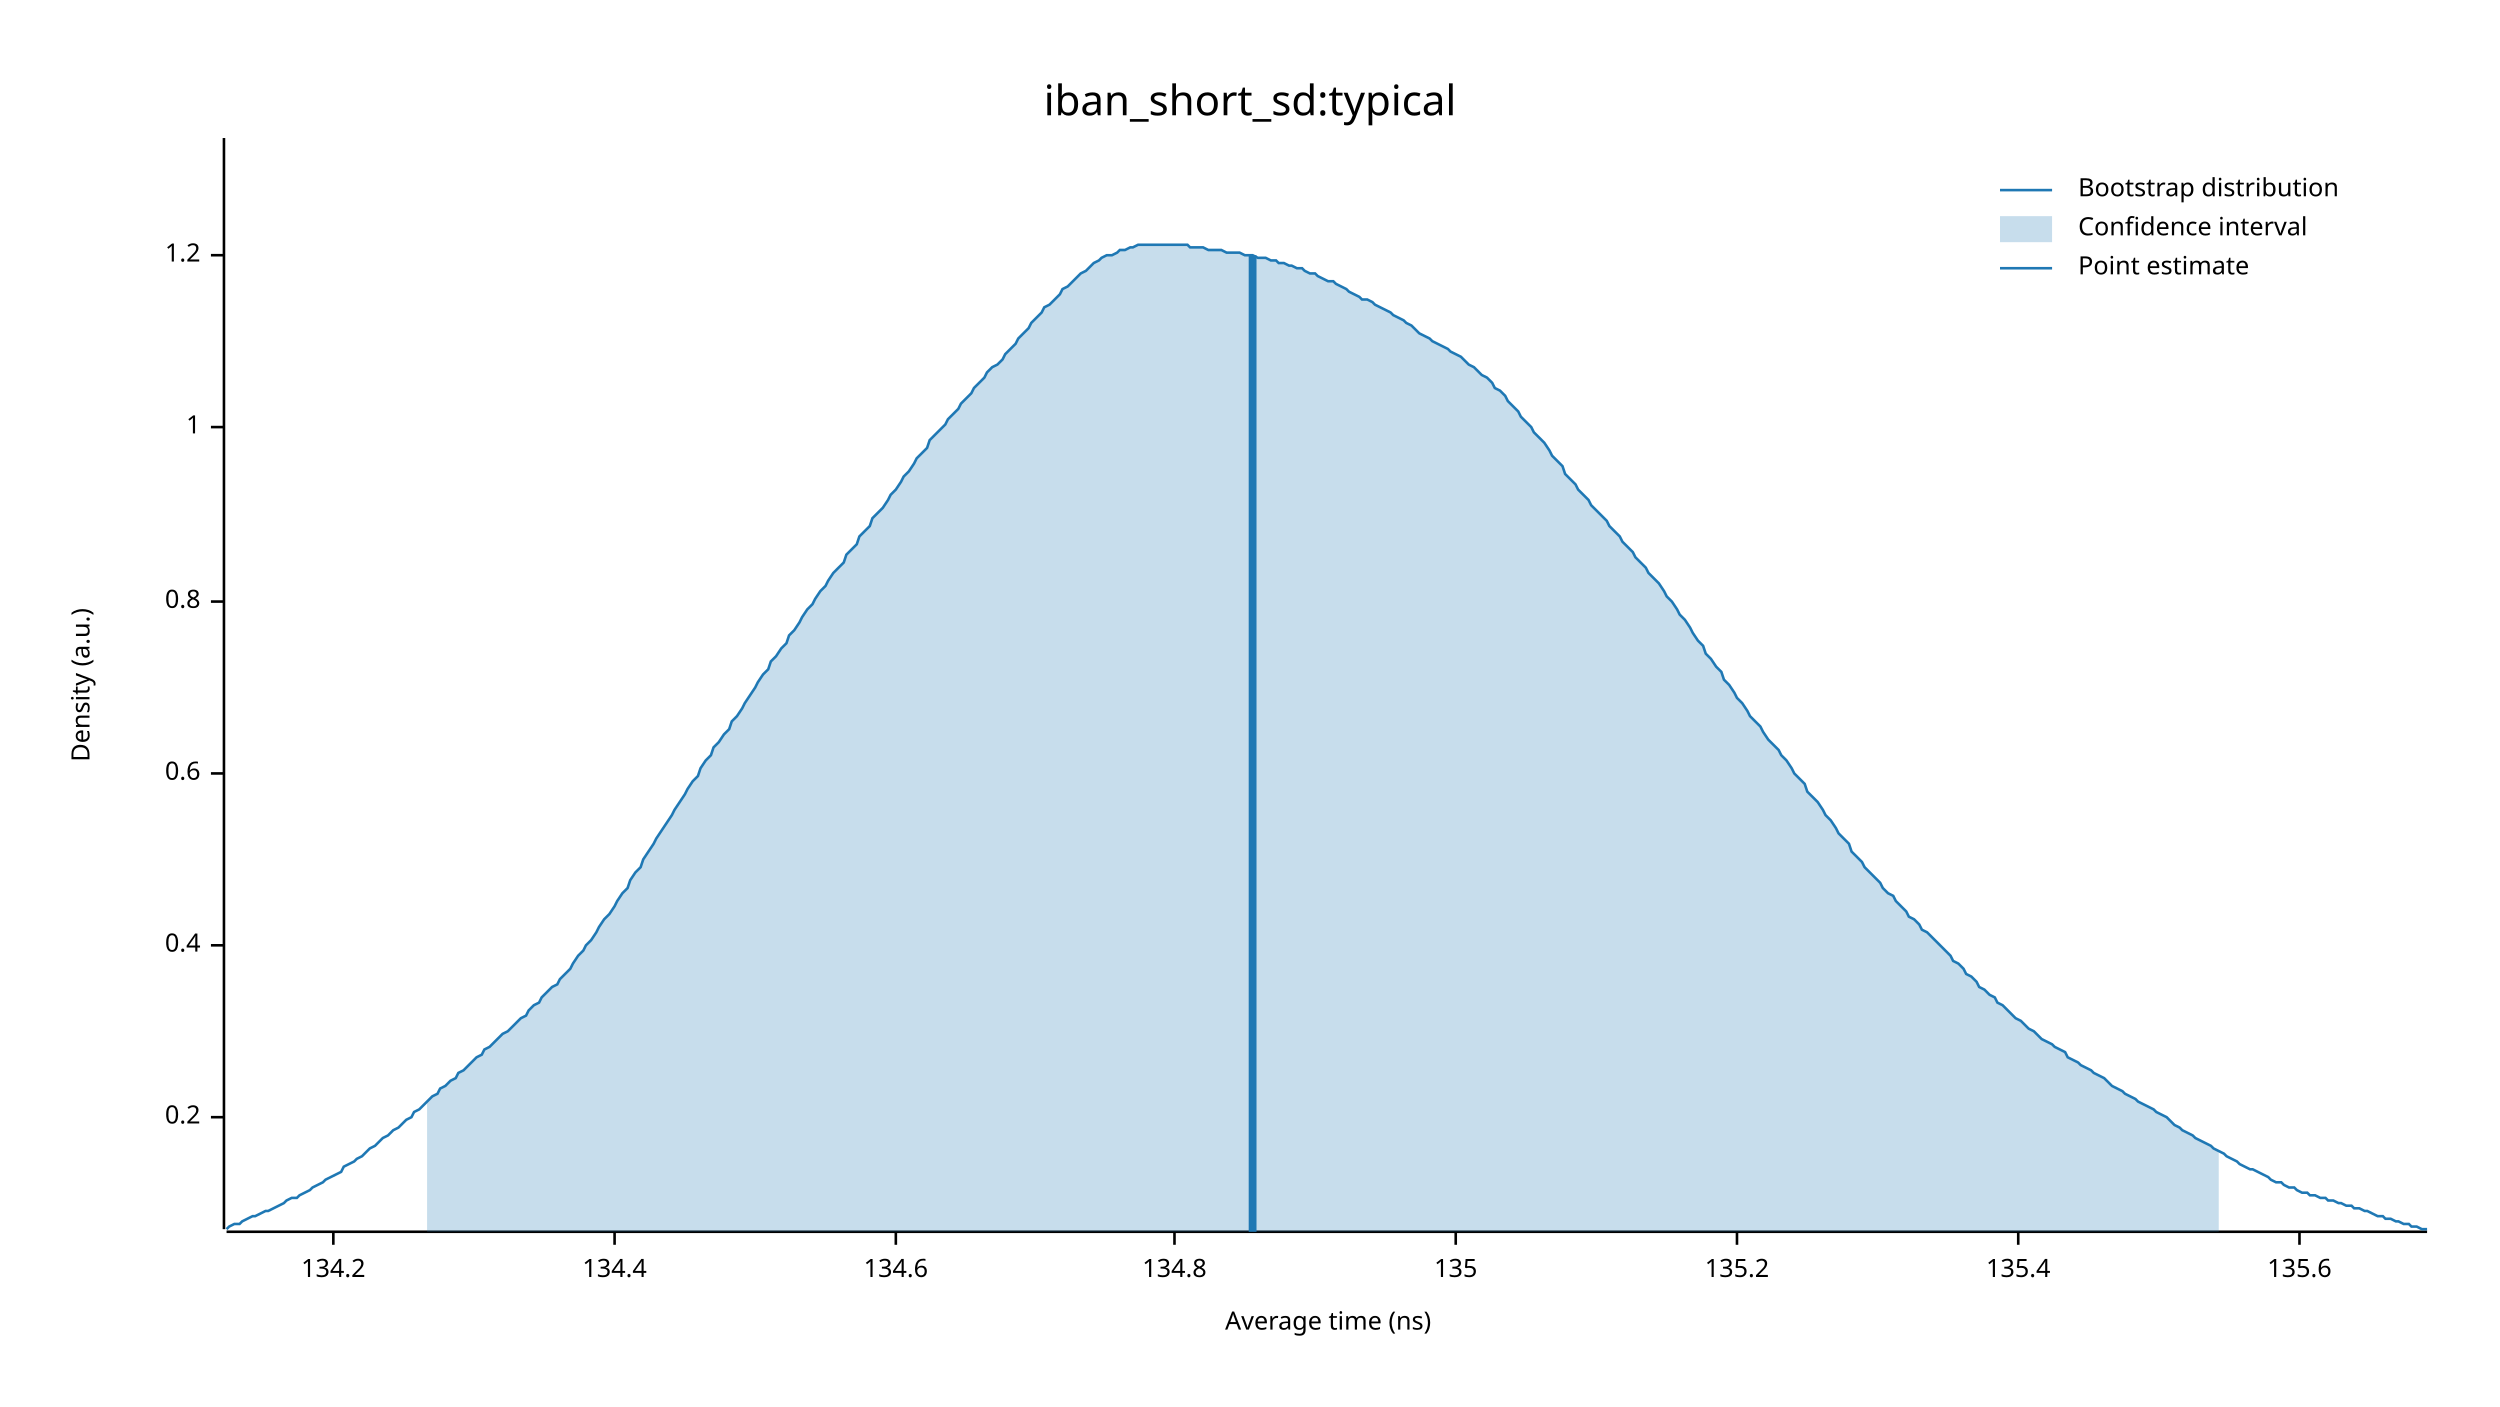
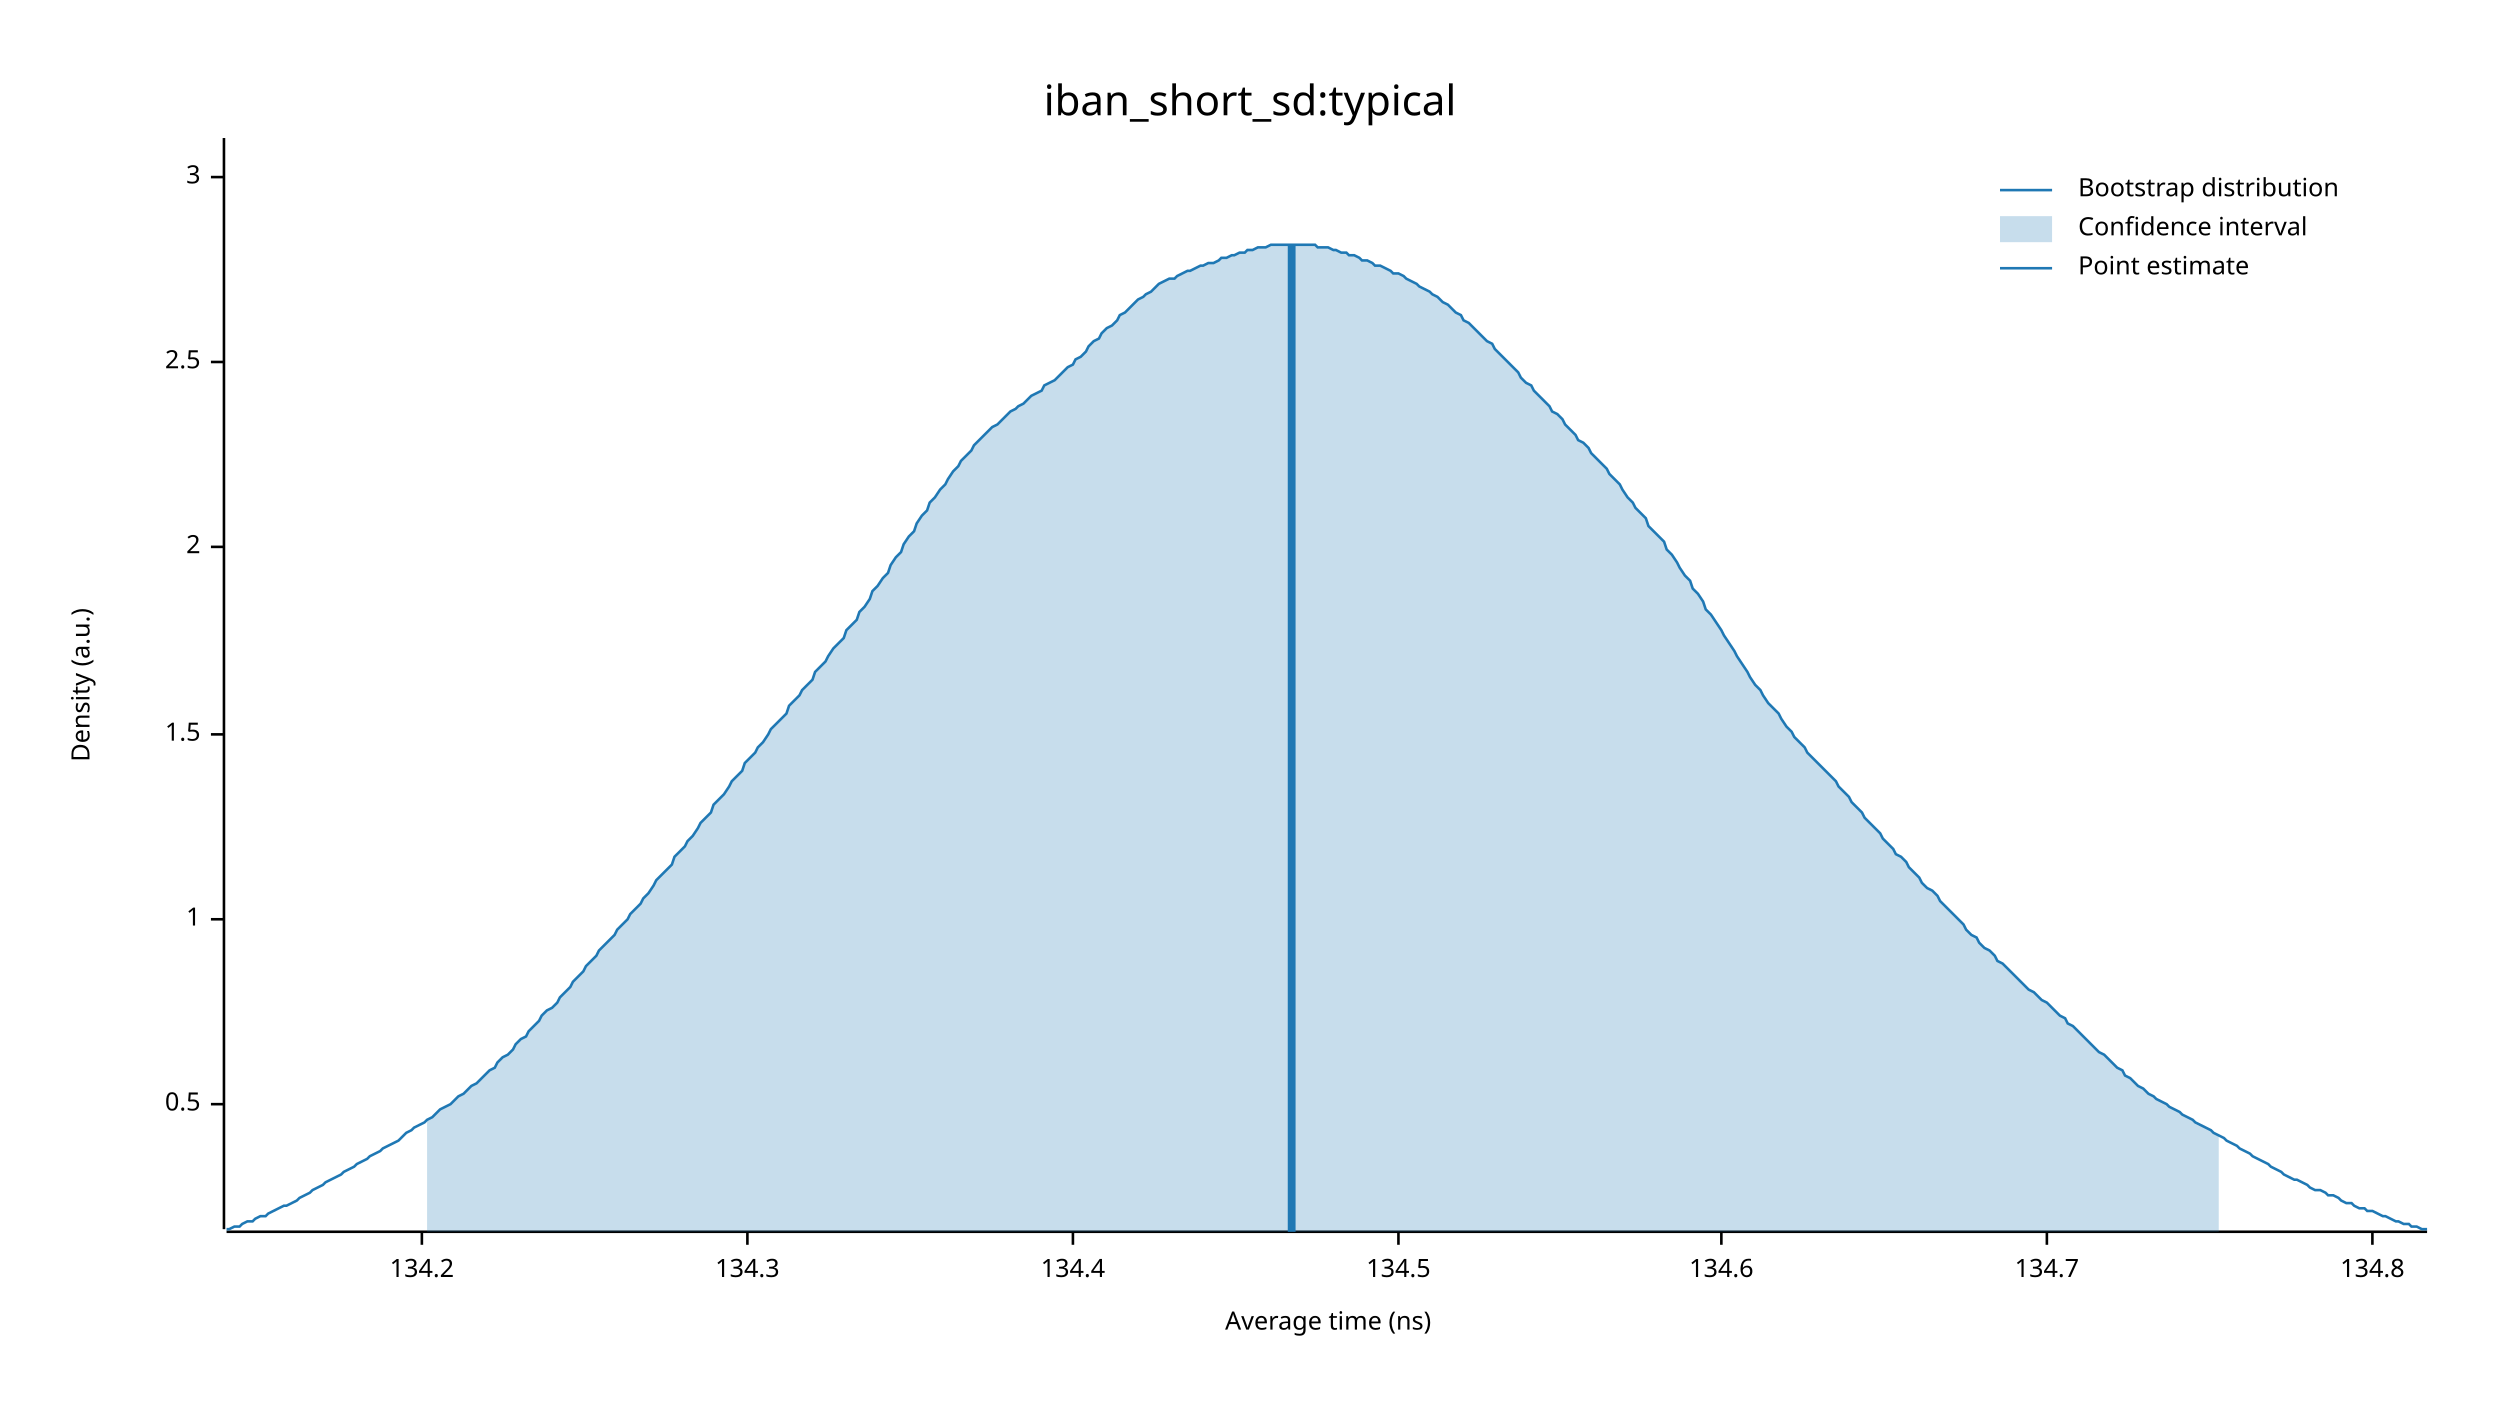
<svg xmlns="http://www.w3.org/2000/svg" width="960" height="540" viewBox="0 0 960 540">
  <text x="480" y="32" dy="0.76em" text-anchor="middle" font-family="sans-serif" font-size="16.129" opacity="1" fill="#000000">
iban_short_sd:typical
</text>
  <text x="27" y="263" dy="0.76em" text-anchor="middle" font-family="sans-serif" font-size="9.677" opacity="1" fill="#000000" transform="rotate(270, 27, 263)">
Density (a.u.)
</text>
  <text x="510" y="513" dy="-0.5ex" text-anchor="middle" font-family="sans-serif" font-size="9.677" opacity="1" fill="#000000">
Average time (ns)
</text>
  <polyline fill="none" opacity="1" stroke="#000000" stroke-width="1" points="86,53 86,472 " />
-   <text x="77" y="429" dy="0.5ex" text-anchor="end" font-family="sans-serif" font-size="9.677" opacity="1" fill="#000000">
- 0.2
+   <text x="77" y="424" dy="0.5ex" text-anchor="end" font-family="sans-serif" font-size="9.677" opacity="1" fill="#000000">
+ 0.5
</text>
-   <polyline fill="none" opacity="1" stroke="#000000" stroke-width="1" points="81,429 86,429 " />
-   <text x="77" y="363" dy="0.5ex" text-anchor="end" font-family="sans-serif" font-size="9.677" opacity="1" fill="#000000">
- 0.4
- </text>
-   <polyline fill="none" opacity="1" stroke="#000000" stroke-width="1" points="81,363 86,363 " />
-   <text x="77" y="297" dy="0.5ex" text-anchor="end" font-family="sans-serif" font-size="9.677" opacity="1" fill="#000000">
- 0.6
- </text>
-   <polyline fill="none" opacity="1" stroke="#000000" stroke-width="1" points="81,297 86,297 " />
-   <text x="77" y="231" dy="0.5ex" text-anchor="end" font-family="sans-serif" font-size="9.677" opacity="1" fill="#000000">
- 0.8
- </text>
-   <polyline fill="none" opacity="1" stroke="#000000" stroke-width="1" points="81,231 86,231 " />
-   <text x="77" y="164" dy="0.5ex" text-anchor="end" font-family="sans-serif" font-size="9.677" opacity="1" fill="#000000">
+   <polyline fill="none" opacity="1" stroke="#000000" stroke-width="1" points="81,424 86,424 " />
+   <text x="77" y="353" dy="0.5ex" text-anchor="end" font-family="sans-serif" font-size="9.677" opacity="1" fill="#000000">
1
</text>
-   <polyline fill="none" opacity="1" stroke="#000000" stroke-width="1" points="81,164 86,164 " />
-   <text x="77" y="98" dy="0.5ex" text-anchor="end" font-family="sans-serif" font-size="9.677" opacity="1" fill="#000000">
- 1.2
+   <polyline fill="none" opacity="1" stroke="#000000" stroke-width="1" points="81,353 86,353 " />
+   <text x="77" y="282" dy="0.5ex" text-anchor="end" font-family="sans-serif" font-size="9.677" opacity="1" fill="#000000">
+ 1.5
</text>
-   <polyline fill="none" opacity="1" stroke="#000000" stroke-width="1" points="81,98 86,98 " />
+   <polyline fill="none" opacity="1" stroke="#000000" stroke-width="1" points="81,282 86,282 " />
+   <text x="77" y="210" dy="0.5ex" text-anchor="end" font-family="sans-serif" font-size="9.677" opacity="1" fill="#000000">
+ 2
+ </text>
+   <polyline fill="none" opacity="1" stroke="#000000" stroke-width="1" points="81,210 86,210 " />
+   <text x="77" y="139" dy="0.5ex" text-anchor="end" font-family="sans-serif" font-size="9.677" opacity="1" fill="#000000">
+ 2.5
+ </text>
+   <polyline fill="none" opacity="1" stroke="#000000" stroke-width="1" points="81,139 86,139 " />
+   <text x="77" y="68" dy="0.5ex" text-anchor="end" font-family="sans-serif" font-size="9.677" opacity="1" fill="#000000">
+ 3
+ </text>
+   <polyline fill="none" opacity="1" stroke="#000000" stroke-width="1" points="81,68 86,68 " />
  <polyline fill="none" opacity="1" stroke="#000000" stroke-width="1" points="87,473 932,473 " />
-   <text x="128" y="483" dy="0.76em" text-anchor="middle" font-family="sans-serif" font-size="9.677" opacity="1" fill="#000000">
+   <text x="162" y="483" dy="0.76em" text-anchor="middle" font-family="sans-serif" font-size="9.677" opacity="1" fill="#000000">
134.2
</text>
-   <polyline fill="none" opacity="1" stroke="#000000" stroke-width="1" points="128,473 128,478 " />
-   <text x="236" y="483" dy="0.76em" text-anchor="middle" font-family="sans-serif" font-size="9.677" opacity="1" fill="#000000">
+   <polyline fill="none" opacity="1" stroke="#000000" stroke-width="1" points="162,473 162,478 " />
+   <text x="287" y="483" dy="0.76em" text-anchor="middle" font-family="sans-serif" font-size="9.677" opacity="1" fill="#000000">
+ 134.3
+ </text>
+   <polyline fill="none" opacity="1" stroke="#000000" stroke-width="1" points="287,473 287,478 " />
+   <text x="412" y="483" dy="0.76em" text-anchor="middle" font-family="sans-serif" font-size="9.677" opacity="1" fill="#000000">
134.4
</text>
-   <polyline fill="none" opacity="1" stroke="#000000" stroke-width="1" points="236,473 236,478 " />
-   <text x="344" y="483" dy="0.76em" text-anchor="middle" font-family="sans-serif" font-size="9.677" opacity="1" fill="#000000">
+   <polyline fill="none" opacity="1" stroke="#000000" stroke-width="1" points="412,473 412,478 " />
+   <text x="537" y="483" dy="0.76em" text-anchor="middle" font-family="sans-serif" font-size="9.677" opacity="1" fill="#000000">
+ 134.5
+ </text>
+   <polyline fill="none" opacity="1" stroke="#000000" stroke-width="1" points="537,473 537,478 " />
+   <text x="661" y="483" dy="0.76em" text-anchor="middle" font-family="sans-serif" font-size="9.677" opacity="1" fill="#000000">
134.6
</text>
-   <polyline fill="none" opacity="1" stroke="#000000" stroke-width="1" points="344,473 344,478 " />
-   <text x="451" y="483" dy="0.76em" text-anchor="middle" font-family="sans-serif" font-size="9.677" opacity="1" fill="#000000">
+   <polyline fill="none" opacity="1" stroke="#000000" stroke-width="1" points="661,473 661,478 " />
+   <text x="786" y="483" dy="0.76em" text-anchor="middle" font-family="sans-serif" font-size="9.677" opacity="1" fill="#000000">
+ 134.7
+ </text>
+   <polyline fill="none" opacity="1" stroke="#000000" stroke-width="1" points="786,473 786,478 " />
+   <text x="911" y="483" dy="0.76em" text-anchor="middle" font-family="sans-serif" font-size="9.677" opacity="1" fill="#000000">
134.8
</text>
-   <polyline fill="none" opacity="1" stroke="#000000" stroke-width="1" points="451,473 451,478 " />
-   <text x="559" y="483" dy="0.76em" text-anchor="middle" font-family="sans-serif" font-size="9.677" opacity="1" fill="#000000">
- 135
- </text>
-   <polyline fill="none" opacity="1" stroke="#000000" stroke-width="1" points="559,473 559,478 " />
-   <text x="667" y="483" dy="0.76em" text-anchor="middle" font-family="sans-serif" font-size="9.677" opacity="1" fill="#000000">
- 135.2
- </text>
-   <polyline fill="none" opacity="1" stroke="#000000" stroke-width="1" points="667,473 667,478 " />
-   <text x="775" y="483" dy="0.76em" text-anchor="middle" font-family="sans-serif" font-size="9.677" opacity="1" fill="#000000">
- 135.4
- </text>
-   <polyline fill="none" opacity="1" stroke="#000000" stroke-width="1" points="775,473 775,478 " />
-   <text x="883" y="483" dy="0.76em" text-anchor="middle" font-family="sans-serif" font-size="9.677" opacity="1" fill="#000000">
- 135.6
- </text>
-   <polyline fill="none" opacity="1" stroke="#000000" stroke-width="1" points="883,473 883,478 " />
-   <polyline fill="none" opacity="1" stroke="#1F78B4" stroke-width="1" points="87,472 88,471 90,470 92,470 93,469 95,468 97,467 98,467 100,466 102,465 103,465 105,464 107,463 109,462 110,461 112,460 114,460 115,459 117,458 119,457 120,456 122,455 124,454 125,453 127,452 129,451 131,450 132,448 134,447 136,446 137,445 139,444 141,442 142,441 144,440 146,438 147,437 149,436 151,434 153,433 154,432 156,430 158,429 159,427 161,426 163,424 164,423 166,421 168,420 169,418 171,417 173,415 175,414 176,412 178,411 180,409 181,408 183,406 185,405 186,403 188,402 190,400 191,399 193,397 195,396 197,394 198,393 200,391 202,390 203,388 205,386 207,385 208,383 210,381 212,379 214,378 215,376 217,374 219,372 220,370 222,367 224,365 225,363 227,361 229,358 230,356 232,353 234,351 236,348 237,346 239,343 241,341 242,338 244,335 246,333 247,330 249,327 251,324 252,322 254,319 256,316 258,313 259,311 261,308 263,305 264,303 266,300 268,298 269,295 271,292 273,290 274,287 276,285 278,282 280,280 281,277 283,275 285,272 286,270 288,267 290,264 291,262 293,259 295,257 296,254 298,252 300,249 302,247 303,244 305,242 307,239 308,237 310,234 312,232 313,230 315,227 317,225 318,223 320,220 322,218 324,216 325,213 327,211 329,209 330,206 332,204 334,202 335,199 337,197 339,195 341,192 342,190 344,188 346,185 347,183 349,181 351,178 352,176 354,174 356,172 357,169 359,167 361,165 363,163 364,161 366,159 368,157 369,155 371,153 373,151 374,149 376,147 378,145 379,143 381,141 383,140 385,138 386,136 388,134 390,132 391,130 393,128 395,126 396,124 398,122 400,120 401,118 403,117 405,115 407,113 408,111 410,110 412,108 413,107 415,105 417,104 418,103 420,101 422,100 423,99 425,98 427,98 429,97 430,96 432,96 434,95 435,95 437,94 439,94 440,94 442,94 444,94 445,94 447,94 449,94 451,94 452,94 454,94 456,94 457,95 459,95 461,95 462,95 464,96 466,96 468,96 469,96 471,97 473,97 474,97 476,97 478,98 479,98 481,98 483,99 484,99 486,99 488,100 490,100 491,101 493,101 495,102 496,102 498,103 500,103 501,104 503,105 505,105 506,106 508,107 510,108 512,108 513,109 515,110 517,111 518,112 520,113 522,114 523,115 525,115 527,116 528,117 530,118 532,119 534,120 535,121 537,122 539,123 540,124 542,125 544,127 545,128 547,129 549,130 550,131 552,132 554,133 556,134 557,135 559,136 561,137 562,138 564,140 566,141 567,142 569,144 571,145 573,147 574,149 576,150 578,152 579,154 581,156 583,158 584,160 586,162 588,164 589,166 591,168 593,170 595,173 596,175 598,177 600,179 601,182 603,184 605,186 606,188 608,190 610,192 611,194 613,196 615,198 617,200 618,202 620,204 622,206 623,208 625,210 627,212 628,214 630,216 632,218 633,220 635,222 637,224 639,227 640,229 642,231 644,234 645,236 647,238 649,241 650,243 652,246 654,248 655,251 657,253 659,256 661,258 662,261 664,263 666,266 667,268 669,270 671,273 672,275 674,277 676,279 677,281 679,284 681,286 683,288 684,290 686,292 688,295 689,297 691,299 693,301 694,304 696,306 698,308 700,311 701,313 703,315 705,318 706,320 708,322 710,324 711,327 713,329 715,331 716,333 718,335 720,337 722,339 723,341 725,343 727,344 728,346 730,348 732,350 733,352 735,353 737,355 738,357 740,358 742,360 744,362 745,363 747,365 749,367 750,369 752,370 754,372 755,374 757,375 759,377 760,379 762,380 764,382 766,383 767,385 769,386 771,388 772,389 774,391 776,392 777,393 779,395 781,396 782,397 784,399 786,400 788,401 789,402 791,403 793,404 794,406 796,407 798,408 799,409 801,410 803,411 804,412 806,413 808,414 810,416 811,417 813,418 815,419 816,420 818,421 820,422 821,423 823,424 825,425 827,426 828,427 830,428 832,429 833,430 835,432 837,433 838,434 840,435 842,436 843,437 845,438 847,439 849,440 850,441 852,442 854,443 855,444 857,445 859,446 860,447 862,448 864,449 865,449 867,450 869,451 871,452 872,453 874,454 876,454 877,455 879,456 881,456 882,457 884,458 886,458 887,459 889,459 891,460 893,460 894,461 896,461 898,462 899,462 901,463 903,463 904,464 906,464 908,465 909,465 911,466 913,467 915,467 916,468 918,468 920,469 921,469 923,470 925,470 926,471 928,471 930,472 932,472 " />
-   <polygon opacity="0.25" fill="#1F78B4" points="164,423 166,421 168,420 169,418 171,417 173,415 175,414 176,412 178,411 180,409 181,408 183,406 185,405 186,403 188,402 190,400 191,399 193,397 195,396 197,394 198,393 200,391 202,390 203,388 205,386 207,385 208,383 210,381 212,379 214,378 215,376 217,374 219,372 220,370 222,367 224,365 225,363 227,361 229,358 230,356 232,353 234,351 236,348 237,346 239,343 241,341 242,338 244,335 246,333 247,330 249,327 251,324 252,322 254,319 256,316 258,313 259,311 261,308 263,305 264,303 266,300 268,298 269,295 271,292 273,290 274,287 276,285 278,282 280,280 281,277 283,275 285,272 286,270 288,267 290,264 291,262 293,259 295,257 296,254 298,252 300,249 302,247 303,244 305,242 307,239 308,237 310,234 312,232 313,230 315,227 317,225 318,223 320,220 322,218 324,216 325,213 327,211 329,209 330,206 332,204 334,202 335,199 337,197 339,195 341,192 342,190 344,188 346,185 347,183 349,181 351,178 352,176 354,174 356,172 357,169 359,167 361,165 363,163 364,161 366,159 368,157 369,155 371,153 373,151 374,149 376,147 378,145 379,143 381,141 383,140 385,138 386,136 388,134 390,132 391,130 393,128 395,126 396,124 398,122 400,120 401,118 403,117 405,115 407,113 408,111 410,110 412,108 413,107 415,105 417,104 418,103 420,101 422,100 423,99 425,98 427,98 429,97 430,96 432,96 434,95 435,95 437,94 439,94 440,94 442,94 444,94 445,94 447,94 449,94 451,94 452,94 454,94 456,94 457,95 459,95 461,95 462,95 464,96 466,96 468,96 469,96 471,97 473,97 474,97 476,97 478,98 479,98 481,98 483,99 484,99 486,99 488,100 490,100 491,101 493,101 495,102 496,102 498,103 500,103 501,104 503,105 505,105 506,106 508,107 510,108 512,108 513,109 515,110 517,111 518,112 520,113 522,114 523,115 525,115 527,116 528,117 530,118 532,119 534,120 535,121 537,122 539,123 540,124 542,125 544,127 545,128 547,129 549,130 550,131 552,132 554,133 556,134 557,135 559,136 561,137 562,138 564,140 566,141 567,142 569,144 571,145 573,147 574,149 576,150 578,152 579,154 581,156 583,158 584,160 586,162 588,164 589,166 591,168 593,170 595,173 596,175 598,177 600,179 601,182 603,184 605,186 606,188 608,190 610,192 611,194 613,196 615,198 617,200 618,202 620,204 622,206 623,208 625,210 627,212 628,214 630,216 632,218 633,220 635,222 637,224 639,227 640,229 642,231 644,234 645,236 647,238 649,241 650,243 652,246 654,248 655,251 657,253 659,256 661,258 662,261 664,263 666,266 667,268 669,270 671,273 672,275 674,277 676,279 677,281 679,284 681,286 683,288 684,290 686,292 688,295 689,297 691,299 693,301 694,304 696,306 698,308 700,311 701,313 703,315 705,318 706,320 708,322 710,324 711,327 713,329 715,331 716,333 718,335 720,337 722,339 723,341 725,343 727,344 728,346 730,348 732,350 733,352 735,353 737,355 738,357 740,358 742,360 744,362 745,363 747,365 749,367 750,369 752,370 754,372 755,374 757,375 759,377 760,379 762,380 764,382 766,383 767,385 769,386 771,388 772,389 774,391 776,392 777,393 779,395 781,396 782,397 784,399 786,400 788,401 789,402 791,403 793,404 794,406 796,407 798,408 799,409 801,410 803,411 804,412 806,413 808,414 810,416 811,417 813,418 815,419 816,420 818,421 820,422 821,423 823,424 825,425 827,426 828,427 830,428 832,429 833,430 835,432 837,433 838,434 840,435 842,436 843,437 845,438 847,439 849,440 850,441 852,442 852,473 164,473 " />
-   <polyline fill="none" opacity="1" stroke="#1F78B4" stroke-width="3" points="481,473 481,98 " />
+   <polyline fill="none" opacity="1" stroke="#000000" stroke-width="1" points="911,473 911,478 " />
+   <polyline fill="none" opacity="1" stroke="#1F78B4" stroke-width="1" points="87,472 88,472 90,471 92,471 93,470 95,469 97,469 98,468 100,467 102,467 103,466 105,465 107,464 109,463 110,463 112,462 114,461 115,460 117,459 119,458 120,457 122,456 124,455 125,454 127,453 129,452 131,451 132,450 134,449 136,448 137,447 139,446 141,445 142,444 144,443 146,442 147,441 149,440 151,439 153,438 154,437 156,435 158,434 159,433 161,432 163,431 164,430 166,429 168,427 169,426 171,425 173,424 175,422 176,421 178,420 180,418 181,417 183,416 185,414 186,413 188,411 190,410 191,408 193,406 195,405 197,403 198,401 200,399 202,398 203,396 205,394 207,392 208,390 210,388 212,387 214,385 215,383 217,381 219,379 220,377 222,375 224,373 225,371 227,369 229,367 230,365 232,363 234,361 236,359 237,357 239,355 241,353 242,351 244,349 246,347 247,345 249,343 251,340 252,338 254,336 256,334 258,332 259,329 261,327 263,325 264,323 266,321 268,318 269,316 271,314 273,312 274,309 276,307 278,305 280,302 281,300 283,298 285,296 286,293 288,291 290,289 291,287 293,285 295,282 296,280 298,278 300,276 302,274 303,271 305,269 307,267 308,265 310,263 312,261 313,258 315,256 317,254 318,252 320,249 322,247 324,245 325,242 327,240 329,238 330,235 332,233 334,230 335,227 337,225 339,222 341,220 342,217 344,214 346,212 347,209 349,206 351,204 352,201 354,198 356,196 357,193 359,191 361,188 363,186 364,184 366,181 368,179 369,177 371,175 373,173 374,171 376,169 378,167 379,166 381,164 383,163 385,161 386,160 388,158 390,157 391,156 393,155 395,153 396,152 398,151 400,150 401,148 403,147 405,146 407,144 408,143 410,141 412,140 413,138 415,137 417,135 418,133 420,131 422,130 423,128 425,126 427,125 429,123 430,121 432,120 434,118 435,117 437,115 439,114 440,113 442,112 444,110 445,109 447,108 449,107 451,107 452,106 454,105 456,104 457,104 459,103 461,102 462,102 464,101 466,101 468,100 469,99 471,99 473,98 474,98 476,97 478,97 479,96 481,96 483,95 484,95 486,95 488,94 490,94 491,94 493,94 495,94 496,94 498,94 500,94 501,94 503,94 505,94 506,95 508,95 510,95 512,96 513,96 515,97 517,97 518,98 520,98 522,99 523,100 525,100 527,101 528,102 530,102 532,103 534,104 535,105 537,105 539,106 540,107 542,108 544,109 545,110 547,111 549,112 550,113 552,114 554,116 556,117 557,118 559,120 561,121 562,123 564,124 566,126 567,127 569,129 571,131 573,132 574,134 576,136 578,138 579,139 581,141 583,143 584,145 586,147 588,148 589,150 591,152 593,154 595,156 596,158 598,159 600,161 601,163 603,165 605,167 606,169 608,170 610,172 611,174 613,176 615,178 617,180 618,182 620,184 622,186 623,188 625,191 627,193 628,195 630,197 632,199 633,202 635,204 637,206 639,208 640,211 642,213 644,216 645,218 647,221 649,223 650,226 652,228 654,231 655,234 657,236 659,239 661,242 662,244 664,247 666,250 667,252 669,255 671,258 672,260 674,263 676,265 677,267 679,270 681,272 683,274 684,276 686,279 688,281 689,283 691,285 693,287 694,289 696,291 698,293 700,295 701,296 703,298 705,300 706,302 708,304 710,306 711,308 713,310 715,312 716,314 718,316 720,318 722,320 723,322 725,324 727,326 728,328 730,329 732,331 733,333 735,335 737,337 738,339 740,341 742,342 744,344 745,346 747,348 749,350 750,351 752,353 754,355 755,357 757,359 759,360 760,362 762,364 764,365 766,367 767,369 769,370 771,372 772,373 774,375 776,377 777,378 779,380 781,381 782,382 784,384 786,385 788,387 789,388 791,390 793,391 794,393 796,394 798,396 799,397 801,399 803,401 804,402 806,404 808,405 810,407 811,408 813,410 815,411 816,413 818,414 820,416 821,417 823,418 825,420 827,421 828,422 830,423 832,424 833,425 835,426 837,427 838,428 840,429 842,430 843,431 845,432 847,433 849,434 850,435 852,436 854,437 855,438 857,439 859,440 860,441 862,442 864,443 865,444 867,445 869,446 871,447 872,448 874,449 876,450 877,451 879,452 881,453 882,453 884,454 886,455 887,456 889,457 891,457 893,458 894,459 896,459 898,460 899,461 901,462 903,462 904,463 906,464 908,464 909,465 911,465 913,466 915,467 916,467 918,468 920,469 921,469 923,470 925,470 926,471 928,471 930,472 932,472 " />
+   <polygon opacity="0.25" fill="#1F78B4" points="164,430 166,429 168,427 169,426 171,425 173,424 175,422 176,421 178,420 180,418 181,417 183,416 185,414 186,413 188,411 190,410 191,408 193,406 195,405 197,403 198,401 200,399 202,398 203,396 205,394 207,392 208,390 210,388 212,387 214,385 215,383 217,381 219,379 220,377 222,375 224,373 225,371 227,369 229,367 230,365 232,363 234,361 236,359 237,357 239,355 241,353 242,351 244,349 246,347 247,345 249,343 251,340 252,338 254,336 256,334 258,332 259,329 261,327 263,325 264,323 266,321 268,318 269,316 271,314 273,312 274,309 276,307 278,305 280,302 281,300 283,298 285,296 286,293 288,291 290,289 291,287 293,285 295,282 296,280 298,278 300,276 302,274 303,271 305,269 307,267 308,265 310,263 312,261 313,258 315,256 317,254 318,252 320,249 322,247 324,245 325,242 327,240 329,238 330,235 332,233 334,230 335,227 337,225 339,222 341,220 342,217 344,214 346,212 347,209 349,206 351,204 352,201 354,198 356,196 357,193 359,191 361,188 363,186 364,184 366,181 368,179 369,177 371,175 373,173 374,171 376,169 378,167 379,166 381,164 383,163 385,161 386,160 388,158 390,157 391,156 393,155 395,153 396,152 398,151 400,150 401,148 403,147 405,146 407,144 408,143 410,141 412,140 413,138 415,137 417,135 418,133 420,131 422,130 423,128 425,126 427,125 429,123 430,121 432,120 434,118 435,117 437,115 439,114 440,113 442,112 444,110 445,109 447,108 449,107 451,107 452,106 454,105 456,104 457,104 459,103 461,102 462,102 464,101 466,101 468,100 469,99 471,99 473,98 474,98 476,97 478,97 479,96 481,96 483,95 484,95 486,95 488,94 490,94 491,94 493,94 495,94 496,94 498,94 500,94 501,94 503,94 505,94 506,95 508,95 510,95 512,96 513,96 515,97 517,97 518,98 520,98 522,99 523,100 525,100 527,101 528,102 530,102 532,103 534,104 535,105 537,105 539,106 540,107 542,108 544,109 545,110 547,111 549,112 550,113 552,114 554,116 556,117 557,118 559,120 561,121 562,123 564,124 566,126 567,127 569,129 571,131 573,132 574,134 576,136 578,138 579,139 581,141 583,143 584,145 586,147 588,148 589,150 591,152 593,154 595,156 596,158 598,159 600,161 601,163 603,165 605,167 606,169 608,170 610,172 611,174 613,176 615,178 617,180 618,182 620,184 622,186 623,188 625,191 627,193 628,195 630,197 632,199 633,202 635,204 637,206 639,208 640,211 642,213 644,216 645,218 647,221 649,223 650,226 652,228 654,231 655,234 657,236 659,239 661,242 662,244 664,247 666,250 667,252 669,255 671,258 672,260 674,263 676,265 677,267 679,270 681,272 683,274 684,276 686,279 688,281 689,283 691,285 693,287 694,289 696,291 698,293 700,295 701,296 703,298 705,300 706,302 708,304 710,306 711,308 713,310 715,312 716,314 718,316 720,318 722,320 723,322 725,324 727,326 728,328 730,329 732,331 733,333 735,335 737,337 738,339 740,341 742,342 744,344 745,346 747,348 749,350 750,351 752,353 754,355 755,357 757,359 759,360 760,362 762,364 764,365 766,367 767,369 769,370 771,372 772,373 774,375 776,377 777,378 779,380 781,381 782,382 784,384 786,385 788,387 789,388 791,390 793,391 794,393 796,394 798,396 799,397 801,399 803,401 804,402 806,404 808,405 810,407 811,408 813,410 815,411 816,413 818,414 820,416 821,417 823,418 825,420 827,421 828,422 830,423 832,424 833,425 835,426 837,427 838,428 840,429 842,430 843,431 845,432 847,433 849,434 850,435 852,436 852,473 164,473 " />
+   <polyline fill="none" opacity="1" stroke="#1F78B4" stroke-width="3" points="496,473 496,94 " />
  <text x="798" y="68" dy="0.76em" text-anchor="start" font-family="sans-serif" font-size="9.677" opacity="1" fill="#000000">
Bootstrap distribution
</text>
  <text x="798" y="83" dy="0.76em" text-anchor="start" font-family="sans-serif" font-size="9.677" opacity="1" fill="#000000">
Confidence interval
</text>
  <text x="798" y="98" dy="0.76em" text-anchor="start" font-family="sans-serif" font-size="9.677" opacity="1" fill="#000000">
Point estimate
</text>
  <polyline fill="none" opacity="1" stroke="#1F78B4" stroke-width="1" points="768,73 788,73 " />
  <rect x="768" y="83" width="20" height="10" opacity="0.25" fill="#1F78B4" stroke="none" />
  <polyline fill="none" opacity="1" stroke="#1F78B4" stroke-width="1" points="768,103 788,103 " />
</svg>
